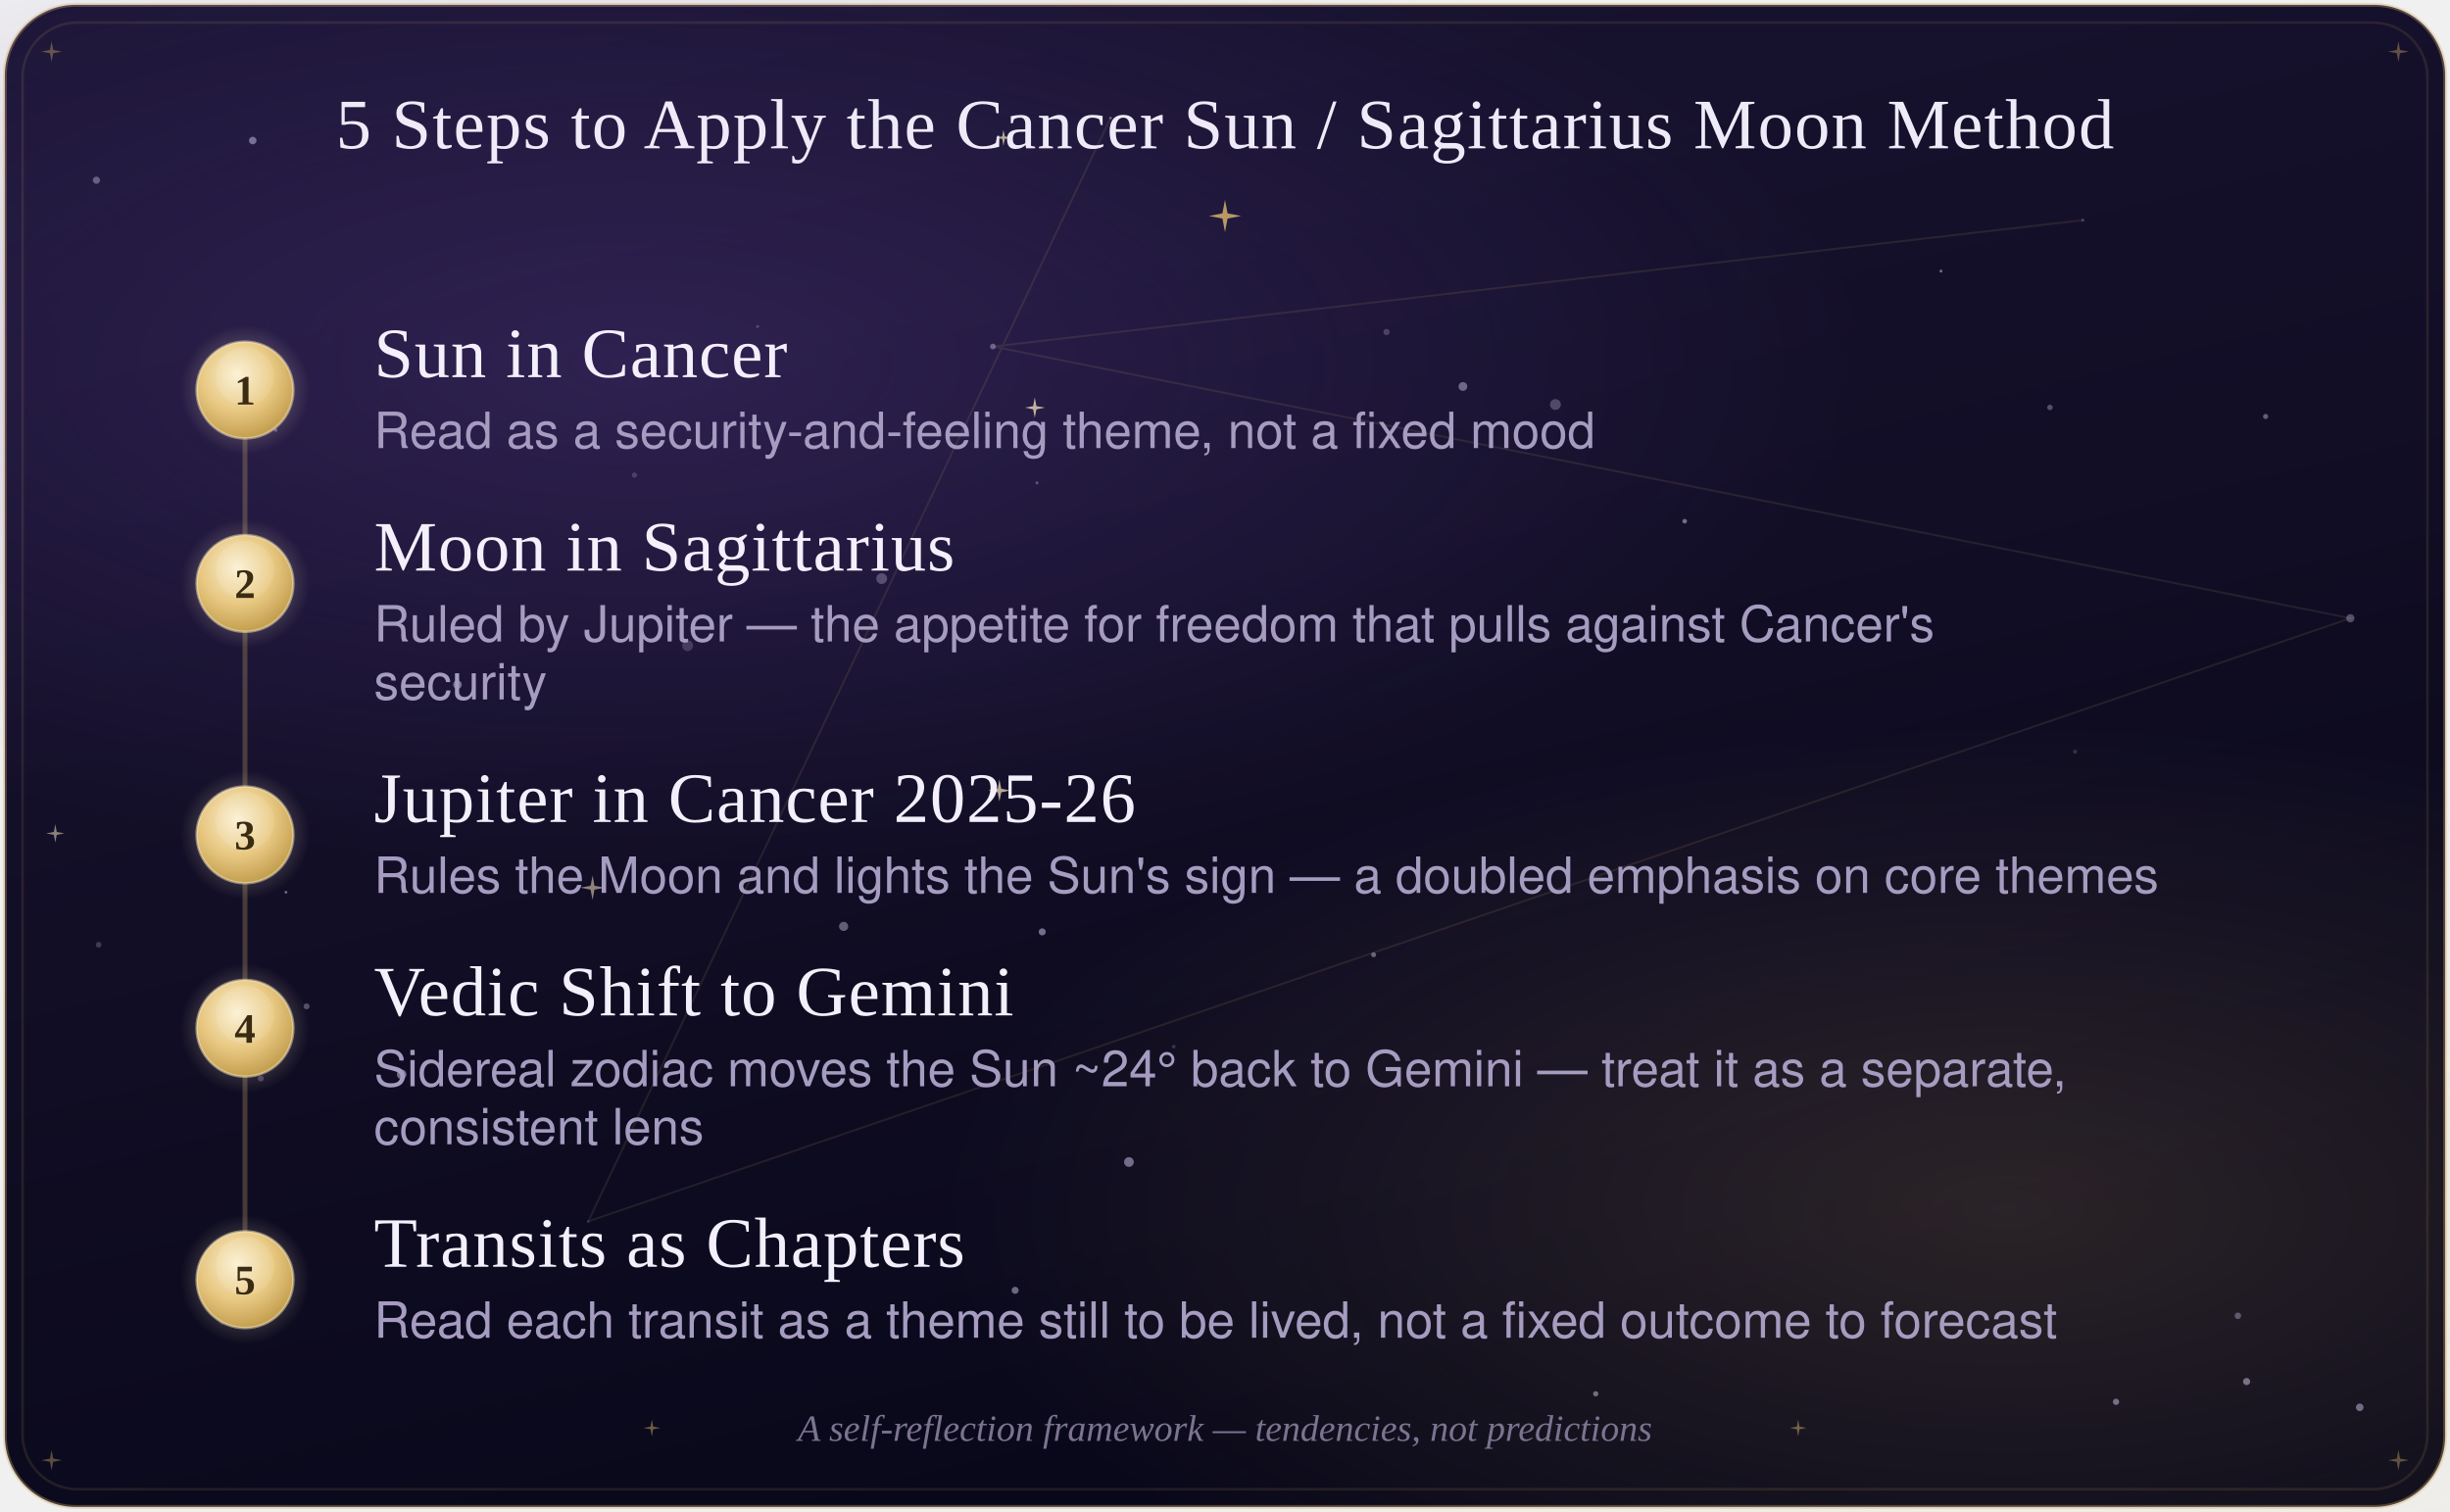
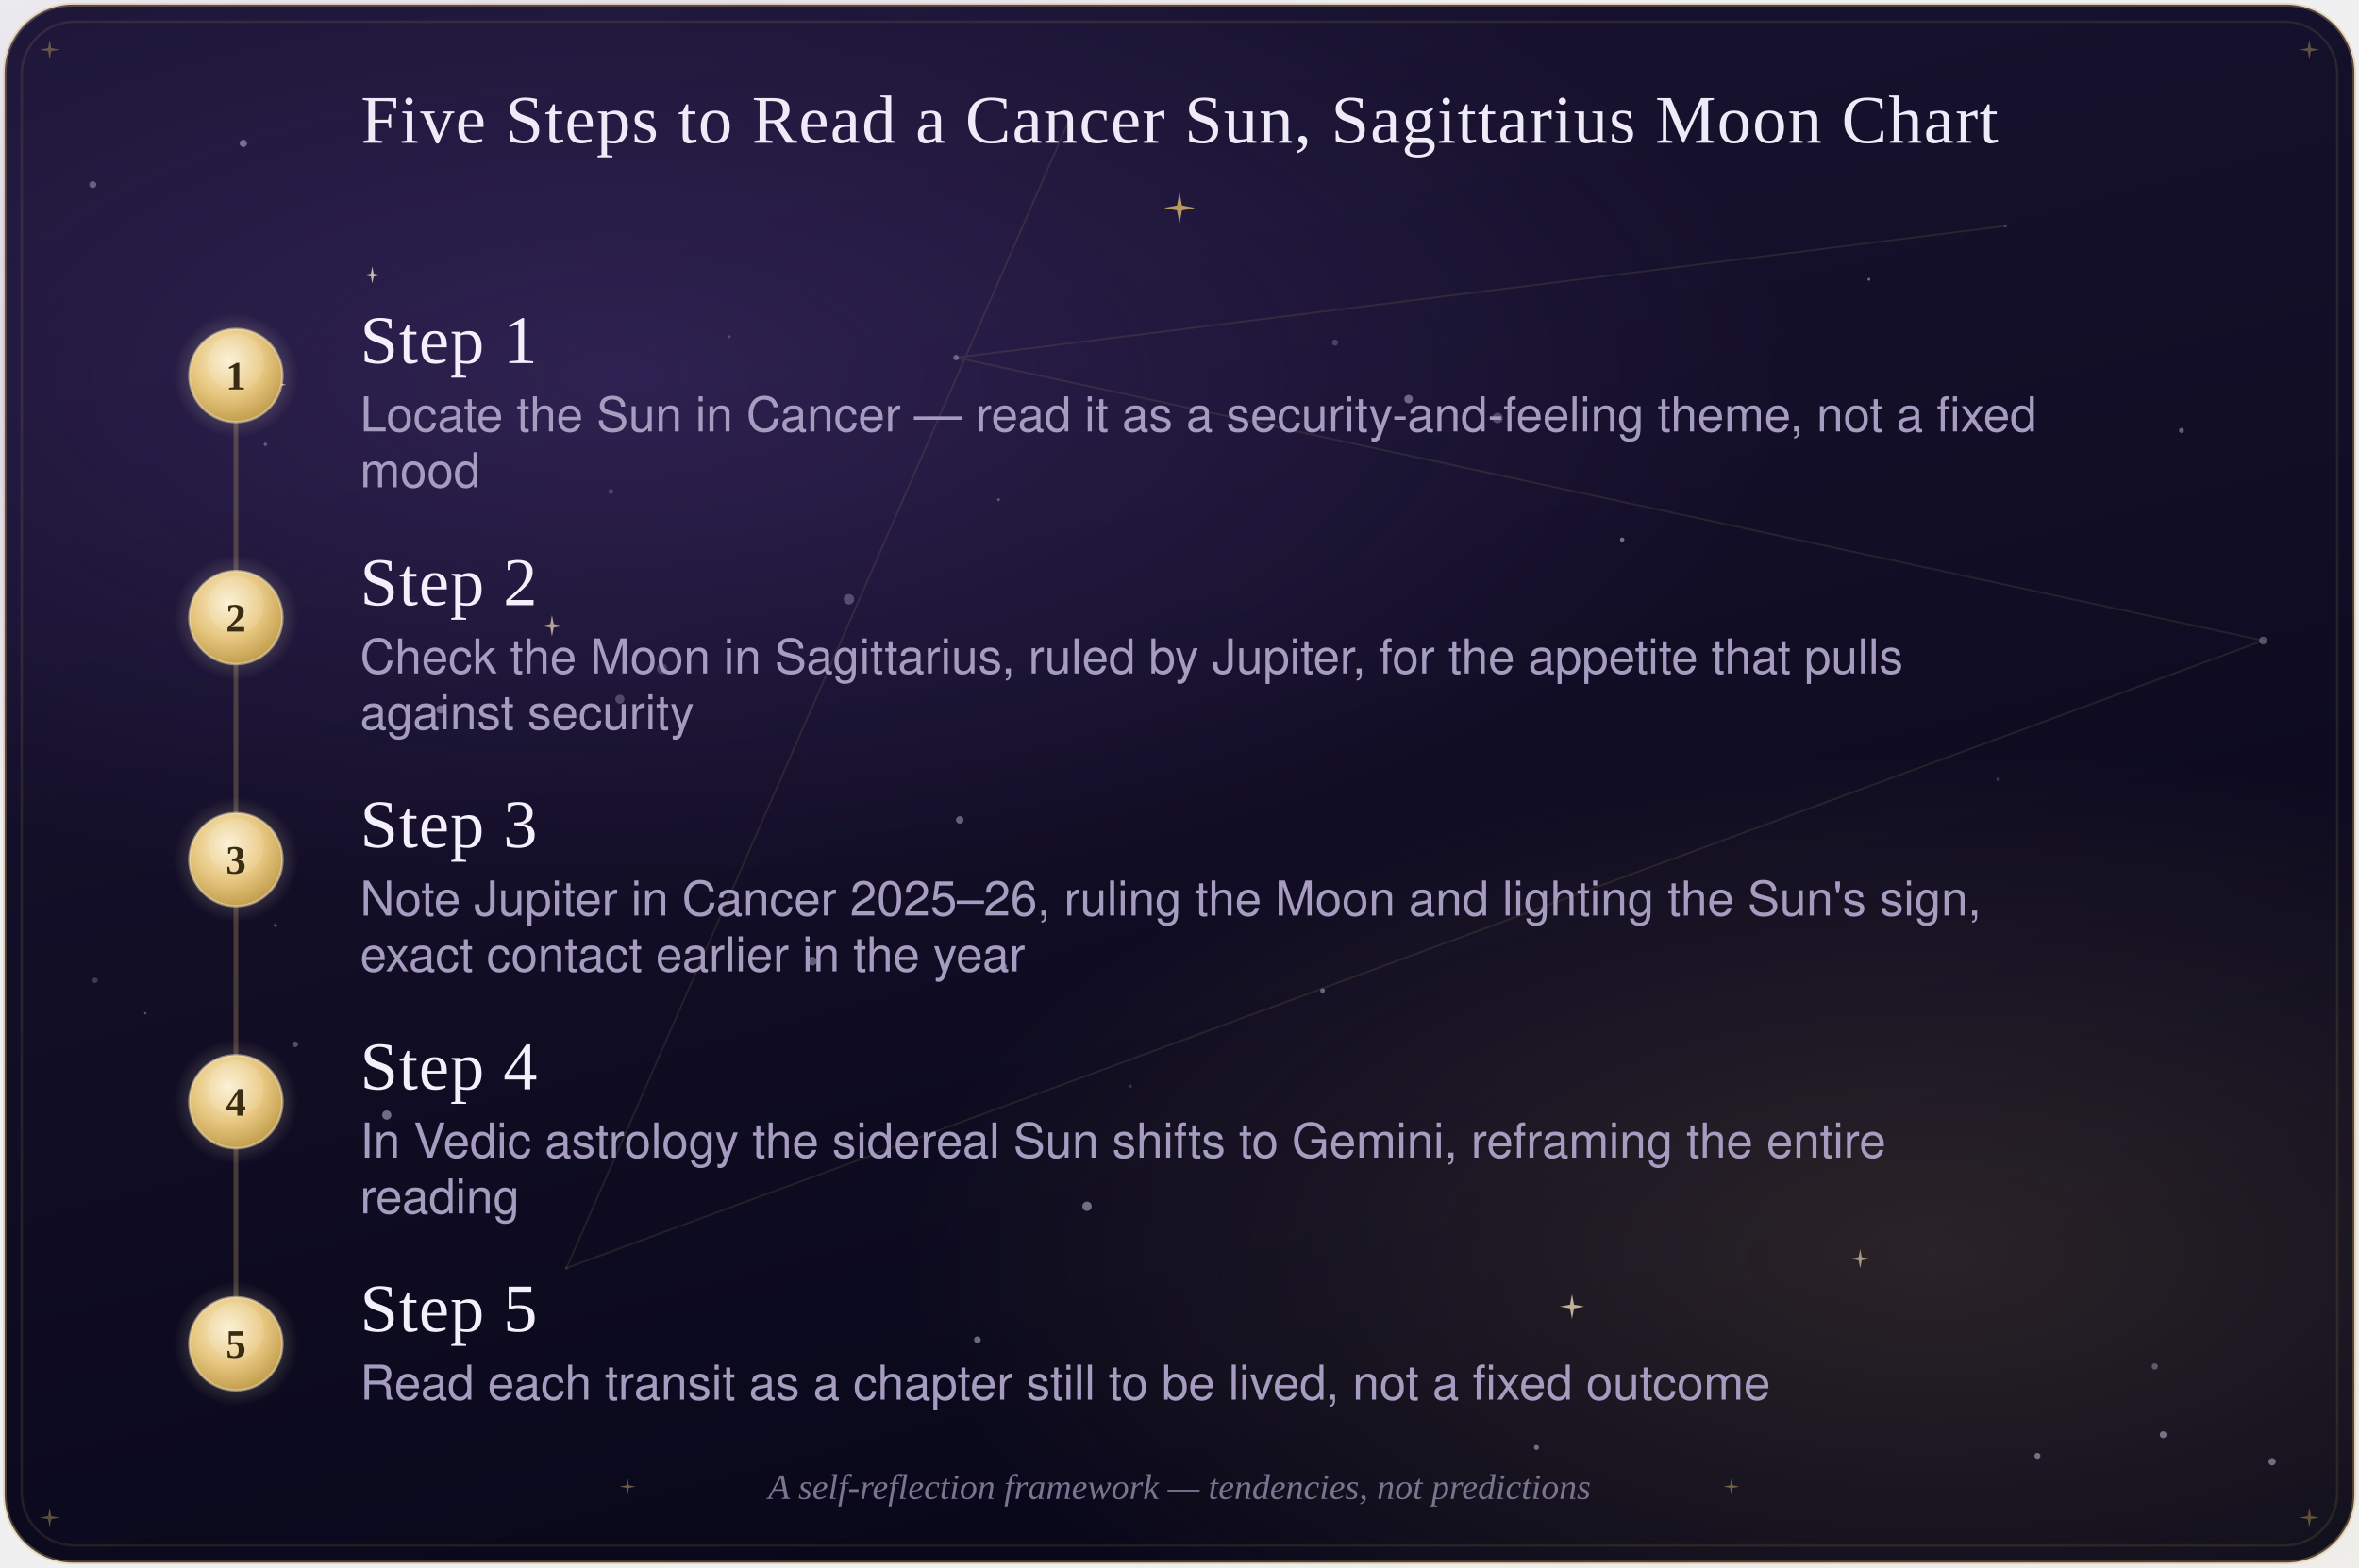
- <svg xmlns="http://www.w3.org/2000/svg" viewBox="0 0 760 469" role="img" aria-label="5 Steps to Apply the Cancer Sun / Sagittarius Moon Method">
+ <svg xmlns="http://www.w3.org/2000/svg" viewBox="0 0 760 505" role="img" aria-label="Five Steps to Read a Cancer Sun, Sagittarius Moon Chart">
  <defs>
    <linearGradient id="viniciusjrzodiacsign0en-panel" x1="0" y1="0" x2="0.4" y2="1">
      <stop offset="0" stop-color="#1a1433" />
      <stop offset="0.55" stop-color="#120e26" />
      <stop offset="1" stop-color="#09081a" />
    </linearGradient>
    <radialGradient id="viniciusjrzodiacsign0en-foil" cx="0.42" cy="0.34" r="0.75">
      <stop offset="0" stop-color="#fbf0d2" />
      <stop offset="0.5" stop-color="#e8c882" />
      <stop offset="1" stop-color="#b8923f" />
    </radialGradient>
    <radialGradient id="viniciusjrzodiacsign0en-glow" cx="0.5" cy="0.5" r="0.5">
      <stop offset="0" stop-color="#f6e6bf" />
      <stop offset="1" stop-color="#f6e6bf" stop-opacity="0" />
    </radialGradient>
    <radialGradient id="viniciusjrzodiacsign0en-neb1" cx="0.5" cy="0.5" r="0.5">
      <stop offset="0" stop-color="#6f4bb0" stop-opacity="0.28" />
      <stop offset="1" stop-color="#6f4bb0" stop-opacity="0" />
    </radialGradient>
    <radialGradient id="viniciusjrzodiacsign0en-neb2" cx="0.5" cy="0.5" r="0.5">
      <stop offset="0" stop-color="#d4af6a" stop-opacity="0.16" />
      <stop offset="1" stop-color="#d4af6a" stop-opacity="0" />
    </radialGradient>
    <linearGradient id="viniciusjrzodiacsign0en-rule" x1="0" y1="0" x2="1" y2="0">
      <stop offset="0" stop-color="#d4af6a" stop-opacity="0" />
      <stop offset="0.5" stop-color="#d4af6a" stop-opacity="0.6" />
      <stop offset="1" stop-color="#d4af6a" stop-opacity="0" />
    </linearGradient>
  </defs>
-   <rect x="1.5" y="1.5" width="757" height="466" rx="22" fill="url(#viniciusjrzodiacsign0en-panel)" />
-   <ellipse cx="198" cy="113" rx="380" ry="159" fill="url(#viniciusjrzodiacsign0en-neb1)" />
-   <ellipse cx="623" cy="375" rx="334" ry="150" fill="url(#viniciusjrzodiacsign0en-neb2)" />
-   <circle cx="453.8" cy="119.9" r="1.36" fill="#cfc8ea" opacity="0.46" />
-   <circle cx="30.6" cy="293.1" r="0.88" fill="#cfc8ea" opacity="0.24" />
-   <circle cx="694.2" cy="408.2" r="1.01" fill="#cfc8ea" opacity="0.36" />
-   <circle cx="635.9" cy="126.4" r="0.85" fill="#cfc8ea" opacity="0.35" />
-   <circle cx="321.7" cy="149.8" r="0.47" fill="#cfc8ea" opacity="0.34" />
-   <circle cx="273.5" cy="179.5" r="1.68" fill="#cfc8ea" opacity="0.31" />
-   <circle cx="196.8" cy="147.4" r="0.82" fill="#cfc8ea" opacity="0.21" />
-   <circle cx="66.1" cy="258.5" r="0.96" fill="#cfc8ea" opacity="0.48" />
-   <circle cx="213.3" cy="200.3" r="1.69" fill="#cfc8ea" opacity="0.22" />
-   <circle cx="261.7" cy="287.4" r="1.42" fill="#cfc8ea" opacity="0.43" />
-   <circle cx="80.9" cy="334.6" r="0.93" fill="#cfc8ea" opacity="0.26" />
-   <circle cx="646.1" cy="68.3" r="0.49" fill="#cfc8ea" opacity="0.24" />
-   <circle cx="235.0" cy="101.3" r="0.46" fill="#cfc8ea" opacity="0.27" />
-   <circle cx="732.0" cy="436.6" r="1.18" fill="#cfc8ea" opacity="0.49" />
-   <circle cx="85.5" cy="133.4" r="0.55" fill="#cfc8ea" opacity="0.37" />
-   <circle cx="308.0" cy="107.5" r="0.89" fill="#cfc8ea" opacity="0.41" />
-   <circle cx="602.1" cy="84.1" r="0.46" fill="#cfc8ea" opacity="0.49" />
-   <circle cx="702.8" cy="129.2" r="0.80" fill="#cfc8ea" opacity="0.42" />
-   <circle cx="656.4" cy="434.9" r="0.97" fill="#cfc8ea" opacity="0.50" />
-   <circle cx="495.0" cy="432.4" r="0.81" fill="#cfc8ea" opacity="0.50" />
-   <circle cx="95.1" cy="312.2" r="0.93" fill="#cfc8ea" opacity="0.35" />
-   <circle cx="69.0" cy="409.8" r="1.18" fill="#cfc8ea" opacity="0.14" />
-   <circle cx="29.9" cy="55.9" r="1.12" fill="#cfc8ea" opacity="0.40" />
-   <circle cx="350.2" cy="360.5" r="1.51" fill="#cfc8ea" opacity="0.51" />
-   <circle cx="364.1" cy="324.7" r="0.57" fill="#cfc8ea" opacity="0.20" />
-   <circle cx="729.1" cy="191.8" r="1.27" fill="#cfc8ea" opacity="0.35" />
-   <circle cx="482.5" cy="125.5" r="1.68" fill="#cfc8ea" opacity="0.30" />
-   <circle cx="643.7" cy="233.2" r="0.61" fill="#cfc8ea" opacity="0.19" />
-   <circle cx="314.9" cy="400.3" r="1.09" fill="#cfc8ea" opacity="0.49" />
-   <circle cx="182.5" cy="378.9" r="0.43" fill="#cfc8ea" opacity="0.16" />
-   <circle cx="344.5" cy="36.6" r="0.42" fill="#cfc8ea" opacity="0.41" />
-   <circle cx="430.1" cy="103.0" r="0.98" fill="#cfc8ea" opacity="0.25" />
-   <circle cx="323.3" cy="289.1" r="1.10" fill="#cfc8ea" opacity="0.52" />
-   <circle cx="426.1" cy="296.2" r="0.76" fill="#cfc8ea" opacity="0.45" />
-   <circle cx="78.4" cy="43.6" r="1.17" fill="#cfc8ea" opacity="0.49" />
-   <circle cx="522.6" cy="161.7" r="0.71" fill="#cfc8ea" opacity="0.51" />
-   <circle cx="141.9" cy="212.4" r="1.34" fill="#cfc8ea" opacity="0.51" />
-   <circle cx="696.9" cy="428.6" r="1.11" fill="#cfc8ea" opacity="0.51" />
-   <circle cx="124.6" cy="333.3" r="1.49" fill="#cfc8ea" opacity="0.51" />
-   <circle cx="88.7" cy="276.8" r="0.44" fill="#cfc8ea" opacity="0.49" />
-   <path d="M 310.014 241.8 L 310.6 244.7 L 313.4 245.223 L 310.6 245.8 L 310.014 248.6 L 309.5 245.8 L 306.6 245.223 L 309.5 244.7 Z" fill="#f6e6bf" opacity="0.722" />
-   <path d="M 320.986 123.3 L 321.5 126.0 L 324.1 126.455 L 321.5 127.0 L 320.986 129.6 L 320.5 127.0 L 317.9 126.455 L 320.5 126.0 Z" fill="#f6e6bf" opacity="0.75" />
-   <path d="M 311.256 40.3 L 311.7 42.3 L 313.7 42.727 L 311.7 43.1 L 311.256 45.2 L 310.9 43.1 L 308.8 42.727 L 310.9 42.3 Z" fill="#f6e6bf" opacity="0.696" />
-   <path d="M 17.166 255.7 L 17.6 258.1 L 20.0 258.545 L 17.6 259.0 L 17.166 261.4 L 16.7 259.0 L 14.3 258.545 L 16.7 258.1 Z" fill="#f6e6bf" opacity="0.53" />
-   <path d="M 183.836 271.6 L 184.4 274.8 L 187.7 275.38 L 184.4 276.0 L 183.836 279.2 L 183.2 276.0 L 180.0 275.38 L 183.2 274.8 Z" fill="#f6e6bf" opacity="0.543" />
-   <path d="M 646.1 68.3 L 308.0 107.5 L 729.1 191.8 L 182.5 378.9 L 344.5 36.6" fill="none" stroke="#d4af6a" stroke-width="0.6" opacity="0.12" />
-   <rect x="1.5" y="1.5" width="757" height="466" rx="22" fill="none" stroke="#d4af6a" stroke-opacity="0.34" stroke-width="1.2" />
-   <rect x="7" y="7" width="746" height="455" rx="17" fill="none" stroke="#d4af6a" stroke-opacity="0.12" stroke-width="0.8" />
+   <rect x="1.5" y="1.5" width="757" height="502" rx="22" fill="url(#viniciusjrzodiacsign0en-panel)" />
+   <ellipse cx="198" cy="121" rx="380" ry="172" fill="url(#viniciusjrzodiacsign0en-neb1)" />
+   <ellipse cx="623" cy="404" rx="334" ry="162" fill="url(#viniciusjrzodiacsign0en-neb2)" />
+   <circle cx="453.8" cy="128.6" r="1.36" fill="#cfc8ea" opacity="0.46" />
+   <circle cx="30.6" cy="315.9" r="0.88" fill="#cfc8ea" opacity="0.24" />
+   <circle cx="694.2" cy="440.3" r="1.01" fill="#cfc8ea" opacity="0.36" />
+   <circle cx="635.9" cy="135.6" r="0.85" fill="#cfc8ea" opacity="0.35" />
+   <circle cx="321.7" cy="161.0" r="0.47" fill="#cfc8ea" opacity="0.34" />
+   <circle cx="273.5" cy="193.1" r="1.68" fill="#cfc8ea" opacity="0.31" />
+   <circle cx="196.8" cy="158.4" r="0.82" fill="#cfc8ea" opacity="0.21" />
+   <circle cx="66.1" cy="278.4" r="0.96" fill="#cfc8ea" opacity="0.48" />
+   <circle cx="213.3" cy="215.5" r="1.69" fill="#cfc8ea" opacity="0.22" />
+   <circle cx="261.7" cy="309.7" r="1.42" fill="#cfc8ea" opacity="0.43" />
+   <circle cx="80.9" cy="360.7" r="0.93" fill="#cfc8ea" opacity="0.26" />
+   <circle cx="646.1" cy="72.8" r="0.49" fill="#cfc8ea" opacity="0.24" />
+   <circle cx="235.0" cy="108.5" r="0.46" fill="#cfc8ea" opacity="0.27" />
+   <circle cx="732.0" cy="471.0" r="1.18" fill="#cfc8ea" opacity="0.49" />
+   <circle cx="85.5" cy="143.2" r="0.55" fill="#cfc8ea" opacity="0.37" />
+   <circle cx="308.0" cy="115.2" r="0.89" fill="#cfc8ea" opacity="0.41" />
+   <circle cx="602.1" cy="90.0" r="0.46" fill="#cfc8ea" opacity="0.49" />
+   <circle cx="702.8" cy="138.7" r="0.80" fill="#cfc8ea" opacity="0.42" />
+   <circle cx="656.4" cy="469.1" r="0.97" fill="#cfc8ea" opacity="0.50" />
+   <circle cx="495.0" cy="466.4" r="0.81" fill="#cfc8ea" opacity="0.50" />
+   <circle cx="95.1" cy="336.5" r="0.93" fill="#cfc8ea" opacity="0.35" />
+   <circle cx="69.0" cy="442.0" r="1.18" fill="#cfc8ea" opacity="0.14" />
+   <circle cx="29.9" cy="59.5" r="1.12" fill="#cfc8ea" opacity="0.40" />
+   <circle cx="350.2" cy="388.7" r="1.51" fill="#cfc8ea" opacity="0.51" />
+   <circle cx="364.1" cy="350.0" r="0.57" fill="#cfc8ea" opacity="0.20" />
+   <circle cx="729.1" cy="206.4" r="1.27" fill="#cfc8ea" opacity="0.35" />
+   <circle cx="482.5" cy="134.7" r="1.68" fill="#cfc8ea" opacity="0.30" />
+   <circle cx="643.7" cy="251.1" r="0.61" fill="#cfc8ea" opacity="0.19" />
+   <circle cx="314.9" cy="431.7" r="1.09" fill="#cfc8ea" opacity="0.49" />
+   <circle cx="182.5" cy="408.6" r="0.43" fill="#cfc8ea" opacity="0.16" />
+   <circle cx="344.5" cy="38.6" r="0.42" fill="#cfc8ea" opacity="0.41" />
+   <circle cx="430.1" cy="110.4" r="0.98" fill="#cfc8ea" opacity="0.25" />
+   <circle cx="323.3" cy="311.5" r="1.10" fill="#cfc8ea" opacity="0.52" />
+   <circle cx="426.1" cy="319.2" r="0.76" fill="#cfc8ea" opacity="0.45" />
+   <circle cx="78.4" cy="46.2" r="1.17" fill="#cfc8ea" opacity="0.49" />
+   <circle cx="522.6" cy="173.9" r="0.71" fill="#cfc8ea" opacity="0.51" />
+   <circle cx="141.9" cy="228.6" r="1.34" fill="#cfc8ea" opacity="0.51" />
+   <circle cx="696.9" cy="462.3" r="1.11" fill="#cfc8ea" opacity="0.51" />
+   <circle cx="124.6" cy="359.3" r="1.49" fill="#cfc8ea" opacity="0.51" />
+   <circle cx="88.7" cy="298.2" r="0.44" fill="#cfc8ea" opacity="0.49" />
+   <circle cx="309.2" cy="264.2" r="1.21" fill="#cfc8ea" opacity="0.43" />
+   <circle cx="199.7" cy="225.3" r="1.48" fill="#cfc8ea" opacity="0.29" />
+   <circle cx="46.8" cy="326.5" r="0.40" fill="#cfc8ea" opacity="0.35" />
+   <path d="M 88.822 120.6 L 89.4 123.4 L 92.2 123.969 L 89.4 124.5 L 88.822 127.3 L 88.3 124.5 L 85.5 123.969 L 88.3 123.4 Z" fill="#f6e6bf" opacity="0.766" />
+   <path d="M 119.932 85.9 L 120.4 88.2 L 122.6 88.623 L 120.4 89.1 L 119.932 91.3 L 119.5 89.1 L 117.3 88.623 L 119.5 88.2 Z" fill="#f6e6bf" opacity="0.787" />
+   <path d="M 599.307 402.5 L 599.8 405.1 L 602.4 405.594 L 599.8 406.1 L 599.307 408.7 L 598.8 406.1 L 596.2 405.594 L 598.8 405.1 Z" fill="#f6e6bf" opacity="0.614" />
+   <path d="M 506.446 417.0 L 507.1 420.4 L 510.4 421 L 507.1 421.6 L 506.446 425.0 L 505.8 421.6 L 502.5 421 L 505.8 420.4 Z" fill="#f6e6bf" opacity="0.739" />
+   <path d="M 177.819 198.2 L 178.4 201.1 L 181.3 201.673 L 178.4 202.2 L 177.819 205.1 L 177.3 202.2 L 174.4 201.673 L 177.3 201.1 Z" fill="#f6e6bf" opacity="0.678" />
+   <path d="M 646.1 72.8 L 308.0 115.2 L 729.1 206.4 L 182.5 408.6 L 344.5 38.6" fill="none" stroke="#d4af6a" stroke-width="0.6" opacity="0.12" />
+   <rect x="1.5" y="1.5" width="757" height="502" rx="22" fill="none" stroke="#d4af6a" stroke-opacity="0.34" stroke-width="1.2" />
+   <rect x="7" y="7" width="746" height="491" rx="17" fill="none" stroke="#d4af6a" stroke-opacity="0.12" stroke-width="0.8" />
  <path d="M 16 12.8 L 16.5 15.5 L 19.2 16 L 16.5 16.5 L 16 19.2 L 15.5 16.5 L 12.8 16 L 15.5 15.5 Z" fill="#d4af6a" opacity="0.4" />
  <path d="M 744 12.8 L 744.5 15.5 L 747.2 16 L 744.5 16.5 L 744 19.2 L 743.5 16.5 L 740.8 16 L 743.5 15.5 Z" fill="#d4af6a" opacity="0.4" />
-   <path d="M 16 449.8 L 16.5 452.5 L 19.2 453 L 16.5 453.5 L 16 456.2 L 15.5 453.5 L 12.8 453 L 15.5 452.5 Z" fill="#d4af6a" opacity="0.4" />
-   <path d="M 744 449.8 L 744.5 452.5 L 747.2 453 L 744.5 453.5 L 744 456.2 L 743.5 453.5 L 740.8 453 L 743.5 452.5 Z" fill="#d4af6a" opacity="0.4" />
-   <text x="380" y="46" text-anchor="middle" font-family="Georgia, 'Times New Roman', serif" font-size="22" letter-spacing="0.4" fill="#efeaf8">5 Steps to Apply the Cancer Sun / Sagittarius Moon Method</text>
+   <path d="M 16 485.8 L 16.5 488.5 L 19.2 489 L 16.5 489.5 L 16 492.2 L 15.5 489.5 L 12.8 489 L 15.5 488.5 Z" fill="#d4af6a" opacity="0.4" />
+   <path d="M 744 485.8 L 744.5 488.5 L 747.2 489 L 744.5 489.5 L 744 492.2 L 743.5 489.5 L 740.8 489 L 743.5 488.5 Z" fill="#d4af6a" opacity="0.4" />
+   <text x="380" y="46" text-anchor="middle" font-family="Georgia, 'Times New Roman', serif" font-size="22" letter-spacing="0.4" fill="#efeaf8">Five Steps to Read a Cancer Sun, Sagittarius Moon Chart</text>
  <line x1="230" y1="67" x2="368" y2="67" stroke="url(#viniciusjrzodiacsign0en-rule)" stroke-width="1" />
  <line x1="392" y1="67" x2="530" y2="67" stroke="url(#viniciusjrzodiacsign0en-rule)" stroke-width="1" />
  <path d="M 380 62.0 L 380.8 66.2 L 385.0 67 L 380.8 67.8 L 380 72.0 L 379.2 67.8 L 375.0 67 L 379.2 66.2 Z" fill="#d4af6a" opacity="0.85" />
-   <line x1="76" y1="121" x2="76" y2="397" stroke="#d4af6a" stroke-opacity="0.28" stroke-width="1.5" />
+   <line x1="76" y1="121" x2="76" y2="433" stroke="#d4af6a" stroke-opacity="0.28" stroke-width="1.5" />
  <circle cx="76" cy="121" r="20.0" fill="url(#viniciusjrzodiacsign0en-glow)" opacity="0.5" />
  <circle cx="76" cy="121" r="15" fill="url(#viniciusjrzodiacsign0en-foil)" stroke="#f6e6bf" stroke-opacity="0.5" stroke-width="0.8" />
  <circle cx="76" cy="116.8" r="9.0" fill="#ffffff" opacity="0.10" />
  <text x="76" y="125.5" text-anchor="middle" font-family="Georgia, 'Times New Roman', serif" font-size="13" font-weight="700" fill="#3a2c12">1</text>
-   <text x="116" y="117.0" font-family="Georgia, 'Times New Roman', serif" font-size="22" letter-spacing="0.3" fill="#f3effb">Sun in Cancer</text>
-   <text x="116" y="139.0" font-family="Helvetica, Arial, sans-serif" font-size="15.5" fill="#a59cc0">Read as a security-and-feeling theme, not a fixed mood</text>
-   <circle cx="76" cy="181" r="20.0" fill="url(#viniciusjrzodiacsign0en-glow)" opacity="0.5" />
-   <circle cx="76" cy="181" r="15" fill="url(#viniciusjrzodiacsign0en-foil)" stroke="#f6e6bf" stroke-opacity="0.5" stroke-width="0.8" />
-   <circle cx="76" cy="176.8" r="9.0" fill="#ffffff" opacity="0.10" />
-   <text x="76" y="185.5" text-anchor="middle" font-family="Georgia, 'Times New Roman', serif" font-size="13" font-weight="700" fill="#3a2c12">2</text>
-   <text x="116" y="177.0" font-family="Georgia, 'Times New Roman', serif" font-size="22" letter-spacing="0.3" fill="#f3effb">Moon in Sagittarius</text>
-   <text x="116" y="199.0" font-family="Helvetica, Arial, sans-serif" font-size="15.5" fill="#a59cc0">Ruled by Jupiter — the appetite for freedom that pulls against Cancer's</text>
-   <text x="116" y="217.0" font-family="Helvetica, Arial, sans-serif" font-size="15.5" fill="#a59cc0">security</text>
-   <circle cx="76" cy="259" r="20.0" fill="url(#viniciusjrzodiacsign0en-glow)" opacity="0.5" />
-   <circle cx="76" cy="259" r="15" fill="url(#viniciusjrzodiacsign0en-foil)" stroke="#f6e6bf" stroke-opacity="0.5" stroke-width="0.8" />
-   <circle cx="76" cy="254.8" r="9.0" fill="#ffffff" opacity="0.10" />
-   <text x="76" y="263.5" text-anchor="middle" font-family="Georgia, 'Times New Roman', serif" font-size="13" font-weight="700" fill="#3a2c12">3</text>
-   <text x="116" y="255.0" font-family="Georgia, 'Times New Roman', serif" font-size="22" letter-spacing="0.3" fill="#f3effb">Jupiter in Cancer 2025-26</text>
-   <text x="116" y="277.0" font-family="Helvetica, Arial, sans-serif" font-size="15.5" fill="#a59cc0">Rules the Moon and lights the Sun's sign — a doubled emphasis on core themes</text>
-   <circle cx="76" cy="319" r="20.0" fill="url(#viniciusjrzodiacsign0en-glow)" opacity="0.5" />
-   <circle cx="76" cy="319" r="15" fill="url(#viniciusjrzodiacsign0en-foil)" stroke="#f6e6bf" stroke-opacity="0.5" stroke-width="0.8" />
-   <circle cx="76" cy="314.8" r="9.0" fill="#ffffff" opacity="0.10" />
-   <text x="76" y="323.5" text-anchor="middle" font-family="Georgia, 'Times New Roman', serif" font-size="13" font-weight="700" fill="#3a2c12">4</text>
-   <text x="116" y="315.0" font-family="Georgia, 'Times New Roman', serif" font-size="22" letter-spacing="0.3" fill="#f3effb">Vedic Shift to Gemini</text>
-   <text x="116" y="337.0" font-family="Helvetica, Arial, sans-serif" font-size="15.5" fill="#a59cc0">Sidereal zodiac moves the Sun ~24° back to Gemini — treat it as a separate,</text>
-   <text x="116" y="355.0" font-family="Helvetica, Arial, sans-serif" font-size="15.5" fill="#a59cc0">consistent lens</text>
-   <circle cx="76" cy="397" r="20.0" fill="url(#viniciusjrzodiacsign0en-glow)" opacity="0.5" />
-   <circle cx="76" cy="397" r="15" fill="url(#viniciusjrzodiacsign0en-foil)" stroke="#f6e6bf" stroke-opacity="0.5" stroke-width="0.8" />
-   <circle cx="76" cy="392.8" r="9.0" fill="#ffffff" opacity="0.10" />
-   <text x="76" y="401.5" text-anchor="middle" font-family="Georgia, 'Times New Roman', serif" font-size="13" font-weight="700" fill="#3a2c12">5</text>
-   <text x="116" y="393.0" font-family="Georgia, 'Times New Roman', serif" font-size="22" letter-spacing="0.3" fill="#f3effb">Transits as Chapters</text>
-   <text x="116" y="415.0" font-family="Helvetica, Arial, sans-serif" font-size="15.5" fill="#a59cc0">Read each transit as a theme still to be lived, not a fixed outcome to forecast</text>
-   <path d="M 202.227 440.4 L 202.6 442.6 L 204.8 443 L 202.6 443.4 L 202.227 445.6 L 201.8 443.4 L 199.6 443 L 201.8 442.6 Z" fill="#d4af6a" opacity="0.5" />
-   <text x="380" y="447" text-anchor="middle" font-family="Georgia, 'Times New Roman', serif" font-style="italic" font-size="11.5" fill="#7b738f">A self-reflection framework — tendencies, not predictions</text>
-   <path d="M 557.773 440.4 L 558.2 442.6 L 560.4 443 L 558.2 443.4 L 557.773 445.6 L 557.4 443.4 L 555.2 443 L 557.4 442.6 Z" fill="#d4af6a" opacity="0.5" />
+   <text x="116" y="117.0" font-family="Georgia, 'Times New Roman', serif" font-size="22" letter-spacing="0.3" fill="#f3effb">Step 1</text>
+   <text x="116" y="139.0" font-family="Helvetica, Arial, sans-serif" font-size="15.5" fill="#a59cc0">Locate the Sun in Cancer — read it as a security-and-feeling theme, not a fixed</text>
+   <text x="116" y="157.0" font-family="Helvetica, Arial, sans-serif" font-size="15.5" fill="#a59cc0">mood</text>
+   <circle cx="76" cy="199" r="20.0" fill="url(#viniciusjrzodiacsign0en-glow)" opacity="0.5" />
+   <circle cx="76" cy="199" r="15" fill="url(#viniciusjrzodiacsign0en-foil)" stroke="#f6e6bf" stroke-opacity="0.5" stroke-width="0.8" />
+   <circle cx="76" cy="194.8" r="9.0" fill="#ffffff" opacity="0.10" />
+   <text x="76" y="203.5" text-anchor="middle" font-family="Georgia, 'Times New Roman', serif" font-size="13" font-weight="700" fill="#3a2c12">2</text>
+   <text x="116" y="195.0" font-family="Georgia, 'Times New Roman', serif" font-size="22" letter-spacing="0.3" fill="#f3effb">Step 2</text>
+   <text x="116" y="217.0" font-family="Helvetica, Arial, sans-serif" font-size="15.5" fill="#a59cc0">Check the Moon in Sagittarius, ruled by Jupiter, for the appetite that pulls</text>
+   <text x="116" y="235.0" font-family="Helvetica, Arial, sans-serif" font-size="15.5" fill="#a59cc0">against security</text>
+   <circle cx="76" cy="277" r="20.0" fill="url(#viniciusjrzodiacsign0en-glow)" opacity="0.5" />
+   <circle cx="76" cy="277" r="15" fill="url(#viniciusjrzodiacsign0en-foil)" stroke="#f6e6bf" stroke-opacity="0.5" stroke-width="0.8" />
+   <circle cx="76" cy="272.8" r="9.0" fill="#ffffff" opacity="0.10" />
+   <text x="76" y="281.5" text-anchor="middle" font-family="Georgia, 'Times New Roman', serif" font-size="13" font-weight="700" fill="#3a2c12">3</text>
+   <text x="116" y="273.0" font-family="Georgia, 'Times New Roman', serif" font-size="22" letter-spacing="0.3" fill="#f3effb">Step 3</text>
+   <text x="116" y="295.0" font-family="Helvetica, Arial, sans-serif" font-size="15.5" fill="#a59cc0">Note Jupiter in Cancer 2025–26, ruling the Moon and lighting the Sun's sign,</text>
+   <text x="116" y="313.0" font-family="Helvetica, Arial, sans-serif" font-size="15.5" fill="#a59cc0">exact contact earlier in the year</text>
+   <circle cx="76" cy="355" r="20.0" fill="url(#viniciusjrzodiacsign0en-glow)" opacity="0.5" />
+   <circle cx="76" cy="355" r="15" fill="url(#viniciusjrzodiacsign0en-foil)" stroke="#f6e6bf" stroke-opacity="0.5" stroke-width="0.8" />
+   <circle cx="76" cy="350.8" r="9.0" fill="#ffffff" opacity="0.10" />
+   <text x="76" y="359.5" text-anchor="middle" font-family="Georgia, 'Times New Roman', serif" font-size="13" font-weight="700" fill="#3a2c12">4</text>
+   <text x="116" y="351.0" font-family="Georgia, 'Times New Roman', serif" font-size="22" letter-spacing="0.3" fill="#f3effb">Step 4</text>
+   <text x="116" y="373.0" font-family="Helvetica, Arial, sans-serif" font-size="15.5" fill="#a59cc0">In Vedic astrology the sidereal Sun shifts to Gemini, reframing the entire</text>
+   <text x="116" y="391.0" font-family="Helvetica, Arial, sans-serif" font-size="15.5" fill="#a59cc0">reading</text>
+   <circle cx="76" cy="433" r="20.0" fill="url(#viniciusjrzodiacsign0en-glow)" opacity="0.5" />
+   <circle cx="76" cy="433" r="15" fill="url(#viniciusjrzodiacsign0en-foil)" stroke="#f6e6bf" stroke-opacity="0.5" stroke-width="0.8" />
+   <circle cx="76" cy="428.8" r="9.0" fill="#ffffff" opacity="0.10" />
+   <text x="76" y="437.5" text-anchor="middle" font-family="Georgia, 'Times New Roman', serif" font-size="13" font-weight="700" fill="#3a2c12">5</text>
+   <text x="116" y="429.0" font-family="Georgia, 'Times New Roman', serif" font-size="22" letter-spacing="0.3" fill="#f3effb">Step 5</text>
+   <text x="116" y="451.0" font-family="Helvetica, Arial, sans-serif" font-size="15.5" fill="#a59cc0">Read each transit as a chapter still to be lived, not a fixed outcome</text>
+   <path d="M 202.227 476.4 L 202.6 478.6 L 204.8 479 L 202.6 479.4 L 202.227 481.6 L 201.8 479.4 L 199.6 479 L 201.8 478.6 Z" fill="#d4af6a" opacity="0.5" />
+   <text x="380" y="483" text-anchor="middle" font-family="Georgia, 'Times New Roman', serif" font-style="italic" font-size="11.5" fill="#7b738f">A self-reflection framework — tendencies, not predictions</text>
+   <path d="M 557.773 476.4 L 558.2 478.6 L 560.4 479 L 558.2 479.4 L 557.773 481.6 L 557.4 479.4 L 555.2 479 L 557.4 478.6 Z" fill="#d4af6a" opacity="0.5" />
</svg>
